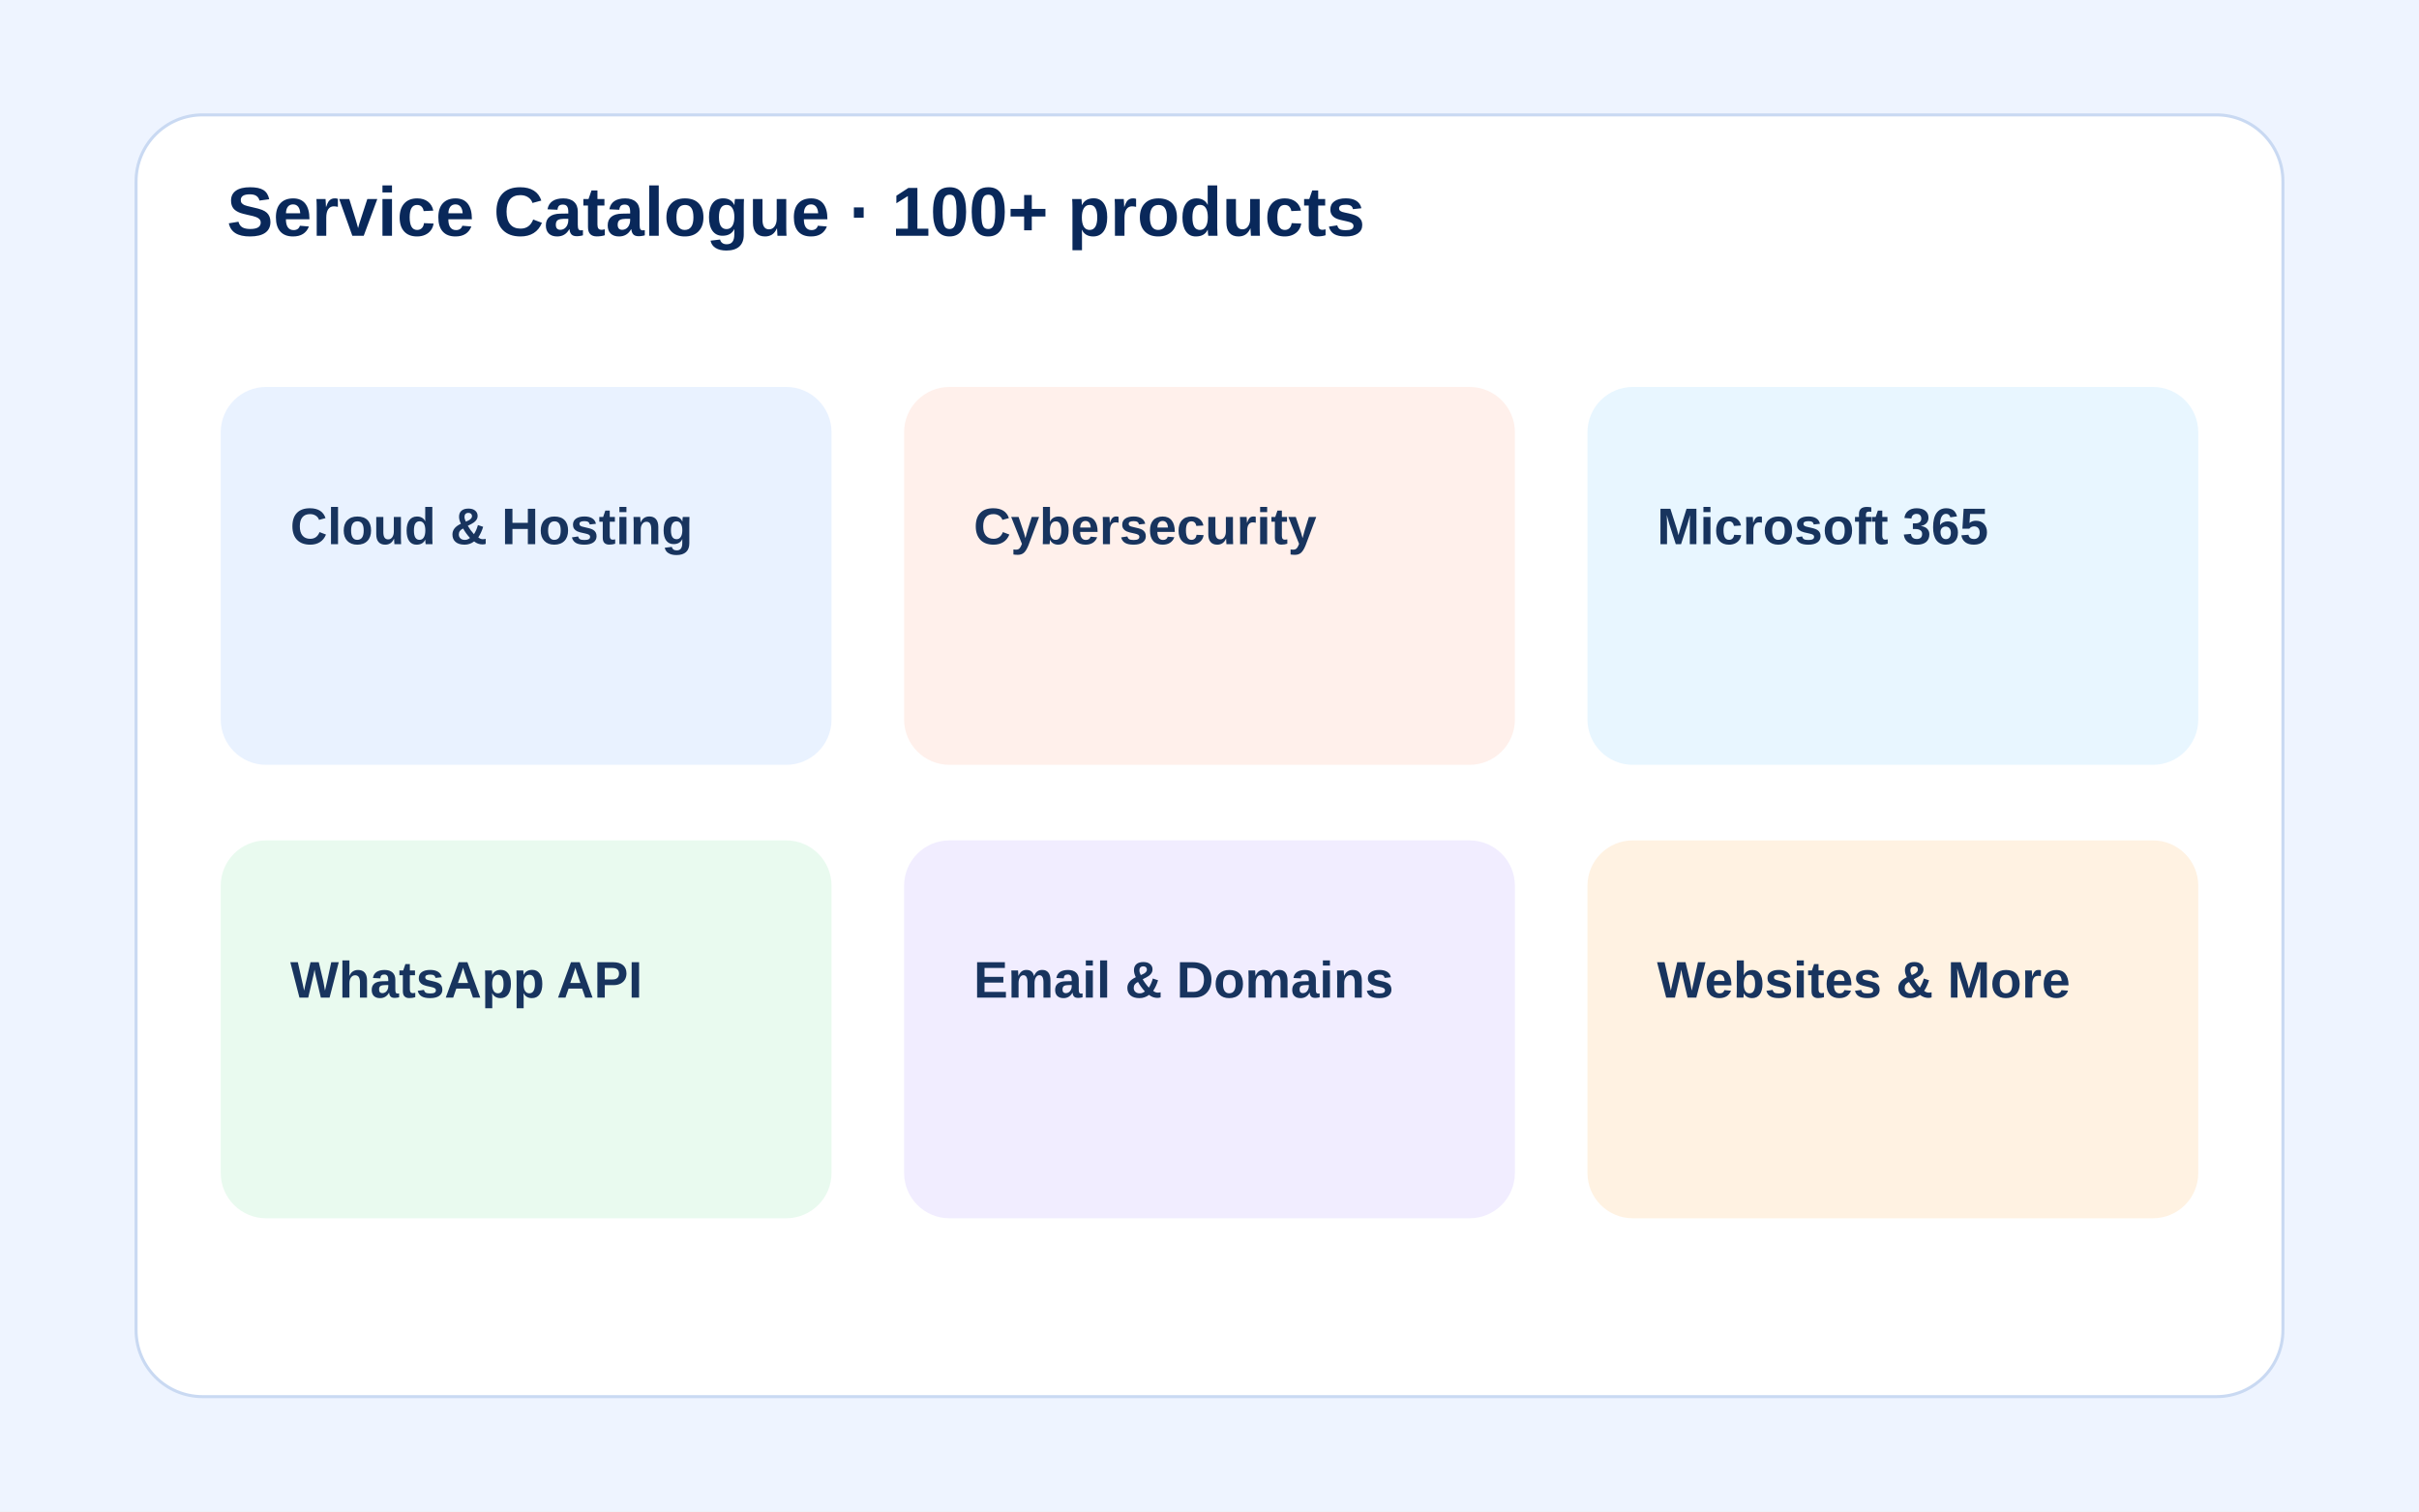
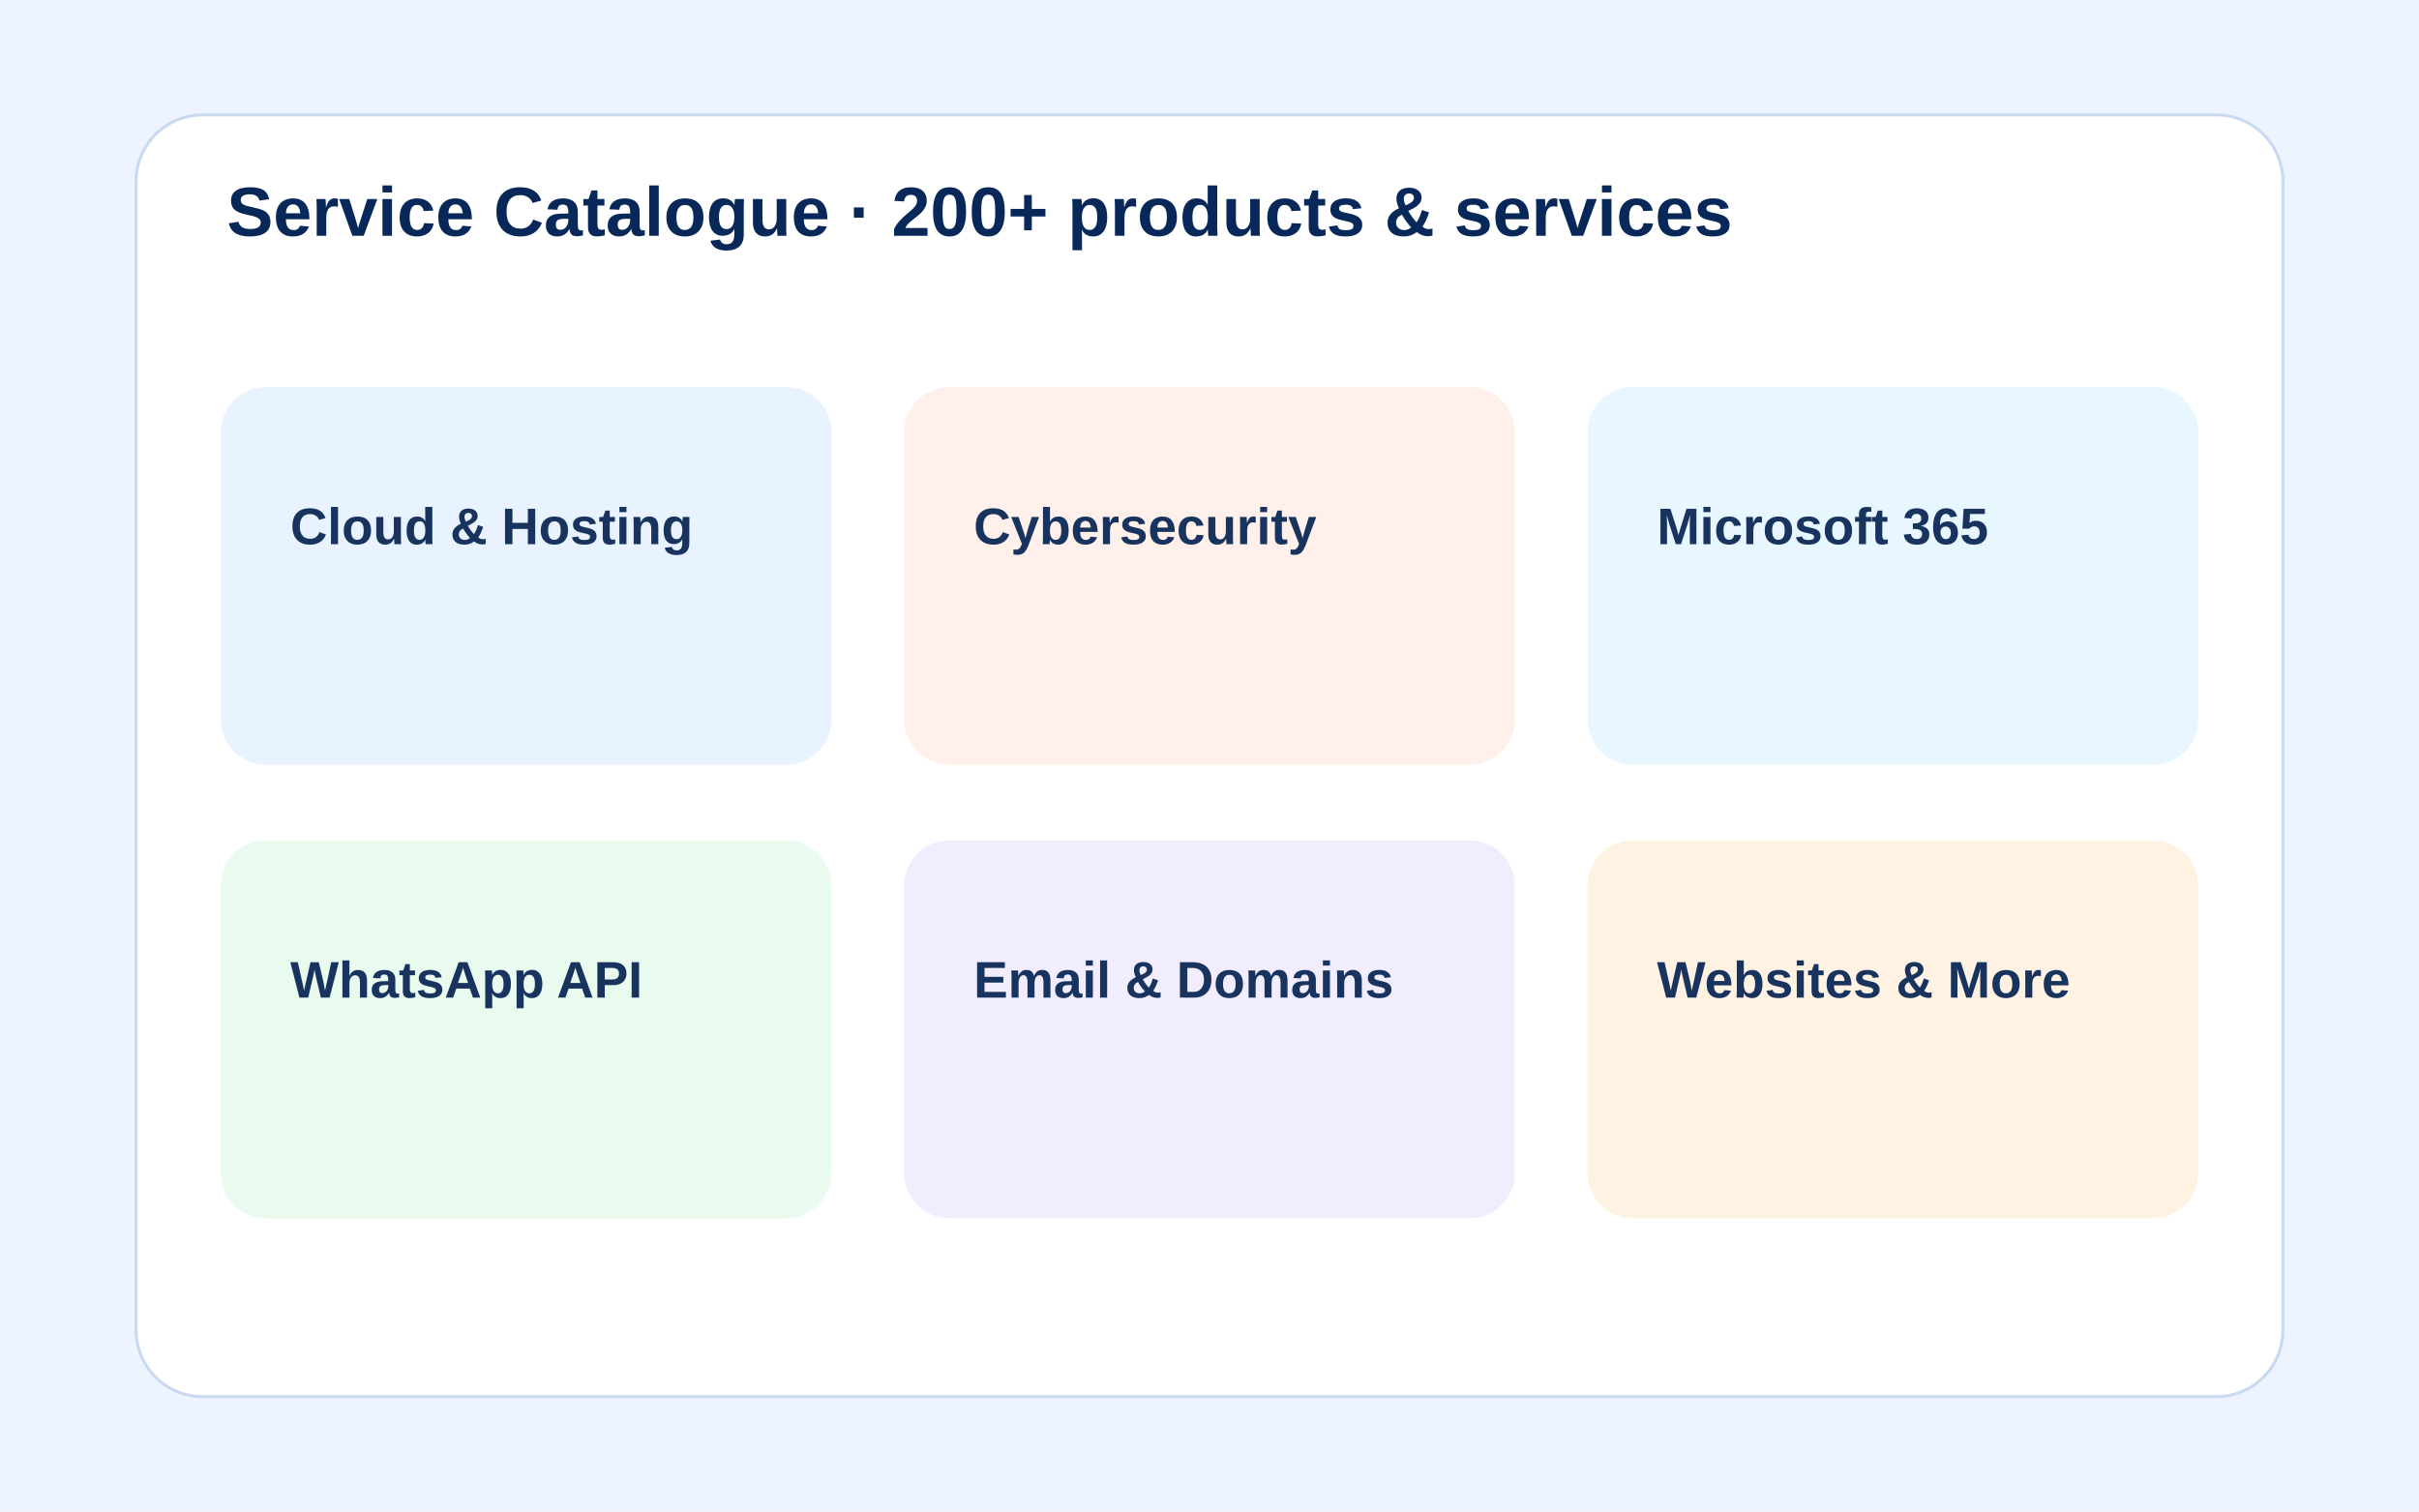
<svg xmlns="http://www.w3.org/2000/svg" viewBox="0 0 800 500">
  <rect width="800" height="500" fill="#eef4ff" />
  <rect x="45" y="38" width="710" height="424" rx="22" fill="white" stroke="#c9d9f2" />
-   <text x="75" y="78" font-family="Arial" font-size="23" font-weight="700" fill="#09285a">Service Catalogue · 100+ products</text>
+   <text x="75" y="78" font-family="Arial" font-size="23" font-weight="700" fill="#09285a">Service Catalogue · 200+ products &amp; services</text>
  <g font-family="Arial" font-weight="700" font-size="17" fill="#18345e">
    <rect x="73" y="128" width="202" height="125" rx="15" fill="#e9f2ff" />
    <text x="96" y="180">Cloud &amp; Hosting</text>
    <rect x="299" y="128" width="202" height="125" rx="15" fill="#fff0eb" />
    <text x="322" y="180">Cybersecurity</text>
    <rect x="525" y="128" width="202" height="125" rx="15" fill="#e8f6ff" />
    <text x="548" y="180">Microsoft 365</text>
    <rect x="73" y="278" width="202" height="125" rx="15" fill="#e9faef" />
    <text x="96" y="330">WhatsApp API</text>
    <rect x="299" y="278" width="202" height="125" rx="15" fill="#f1edff" />
    <text x="322" y="330">Email &amp; Domains</text>
    <rect x="525" y="278" width="202" height="125" rx="15" fill="#fff2e2" />
    <text x="548" y="330">Websites &amp; More</text>
  </g>
</svg>
